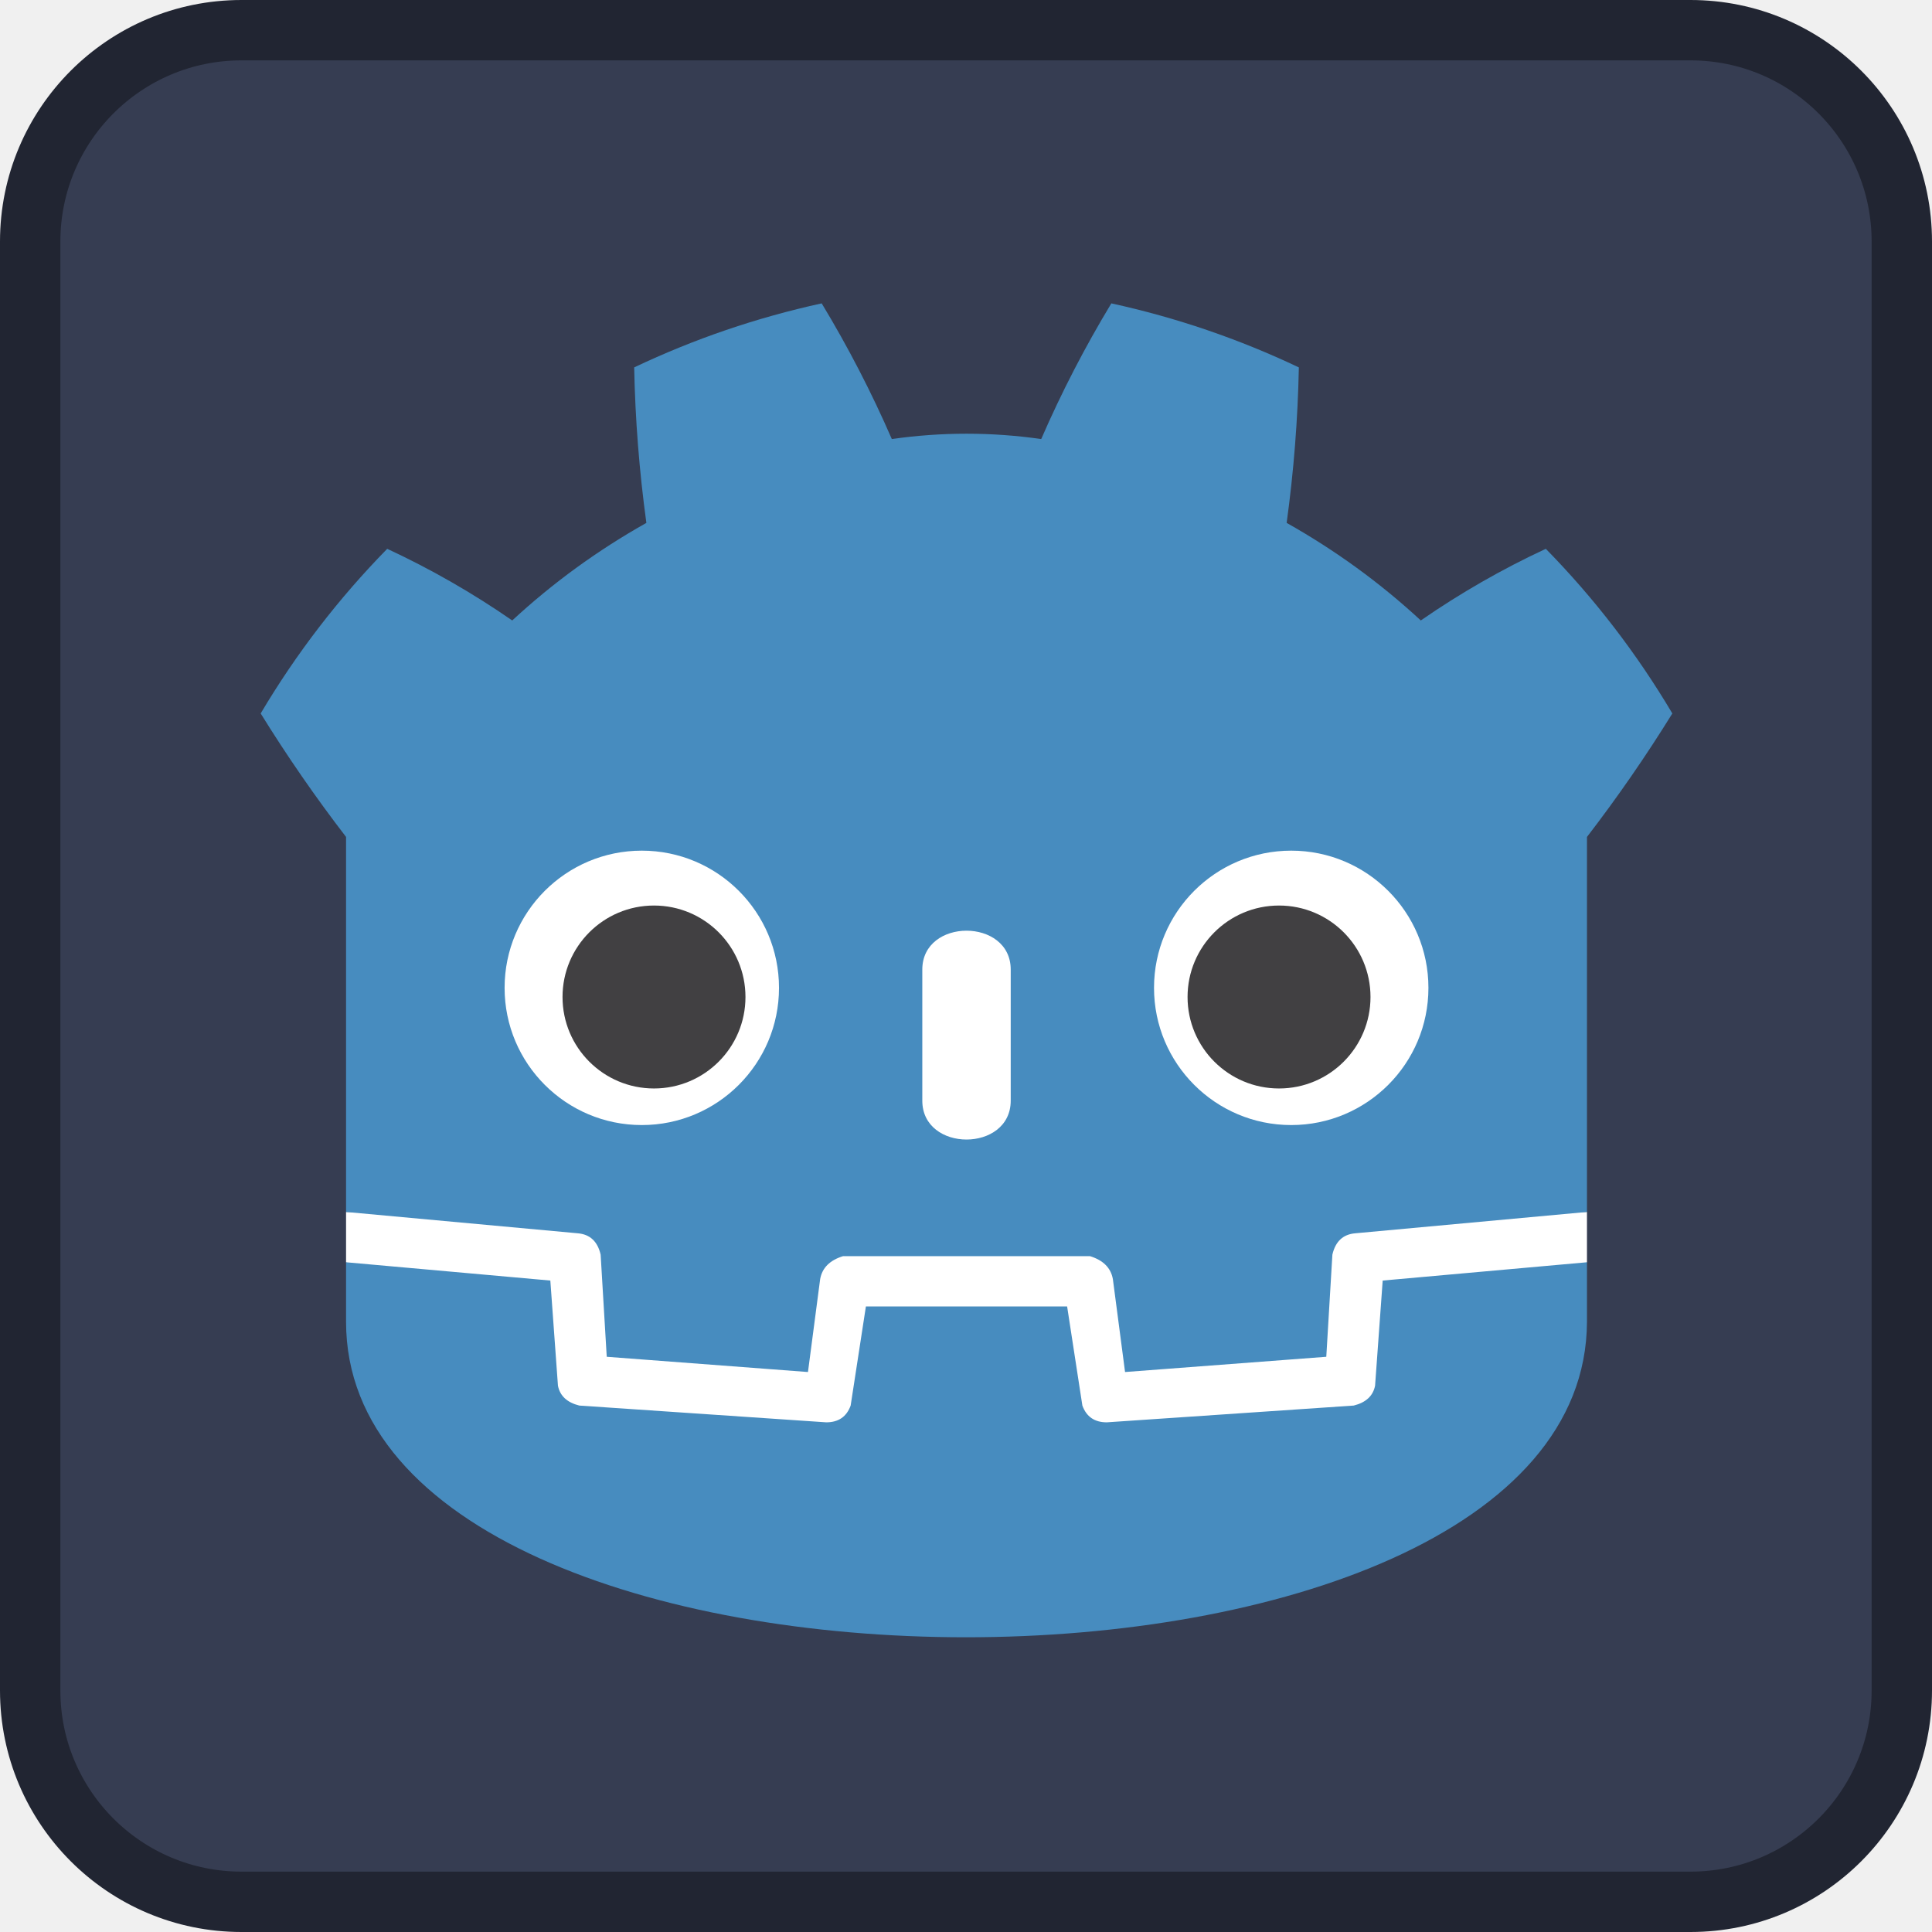
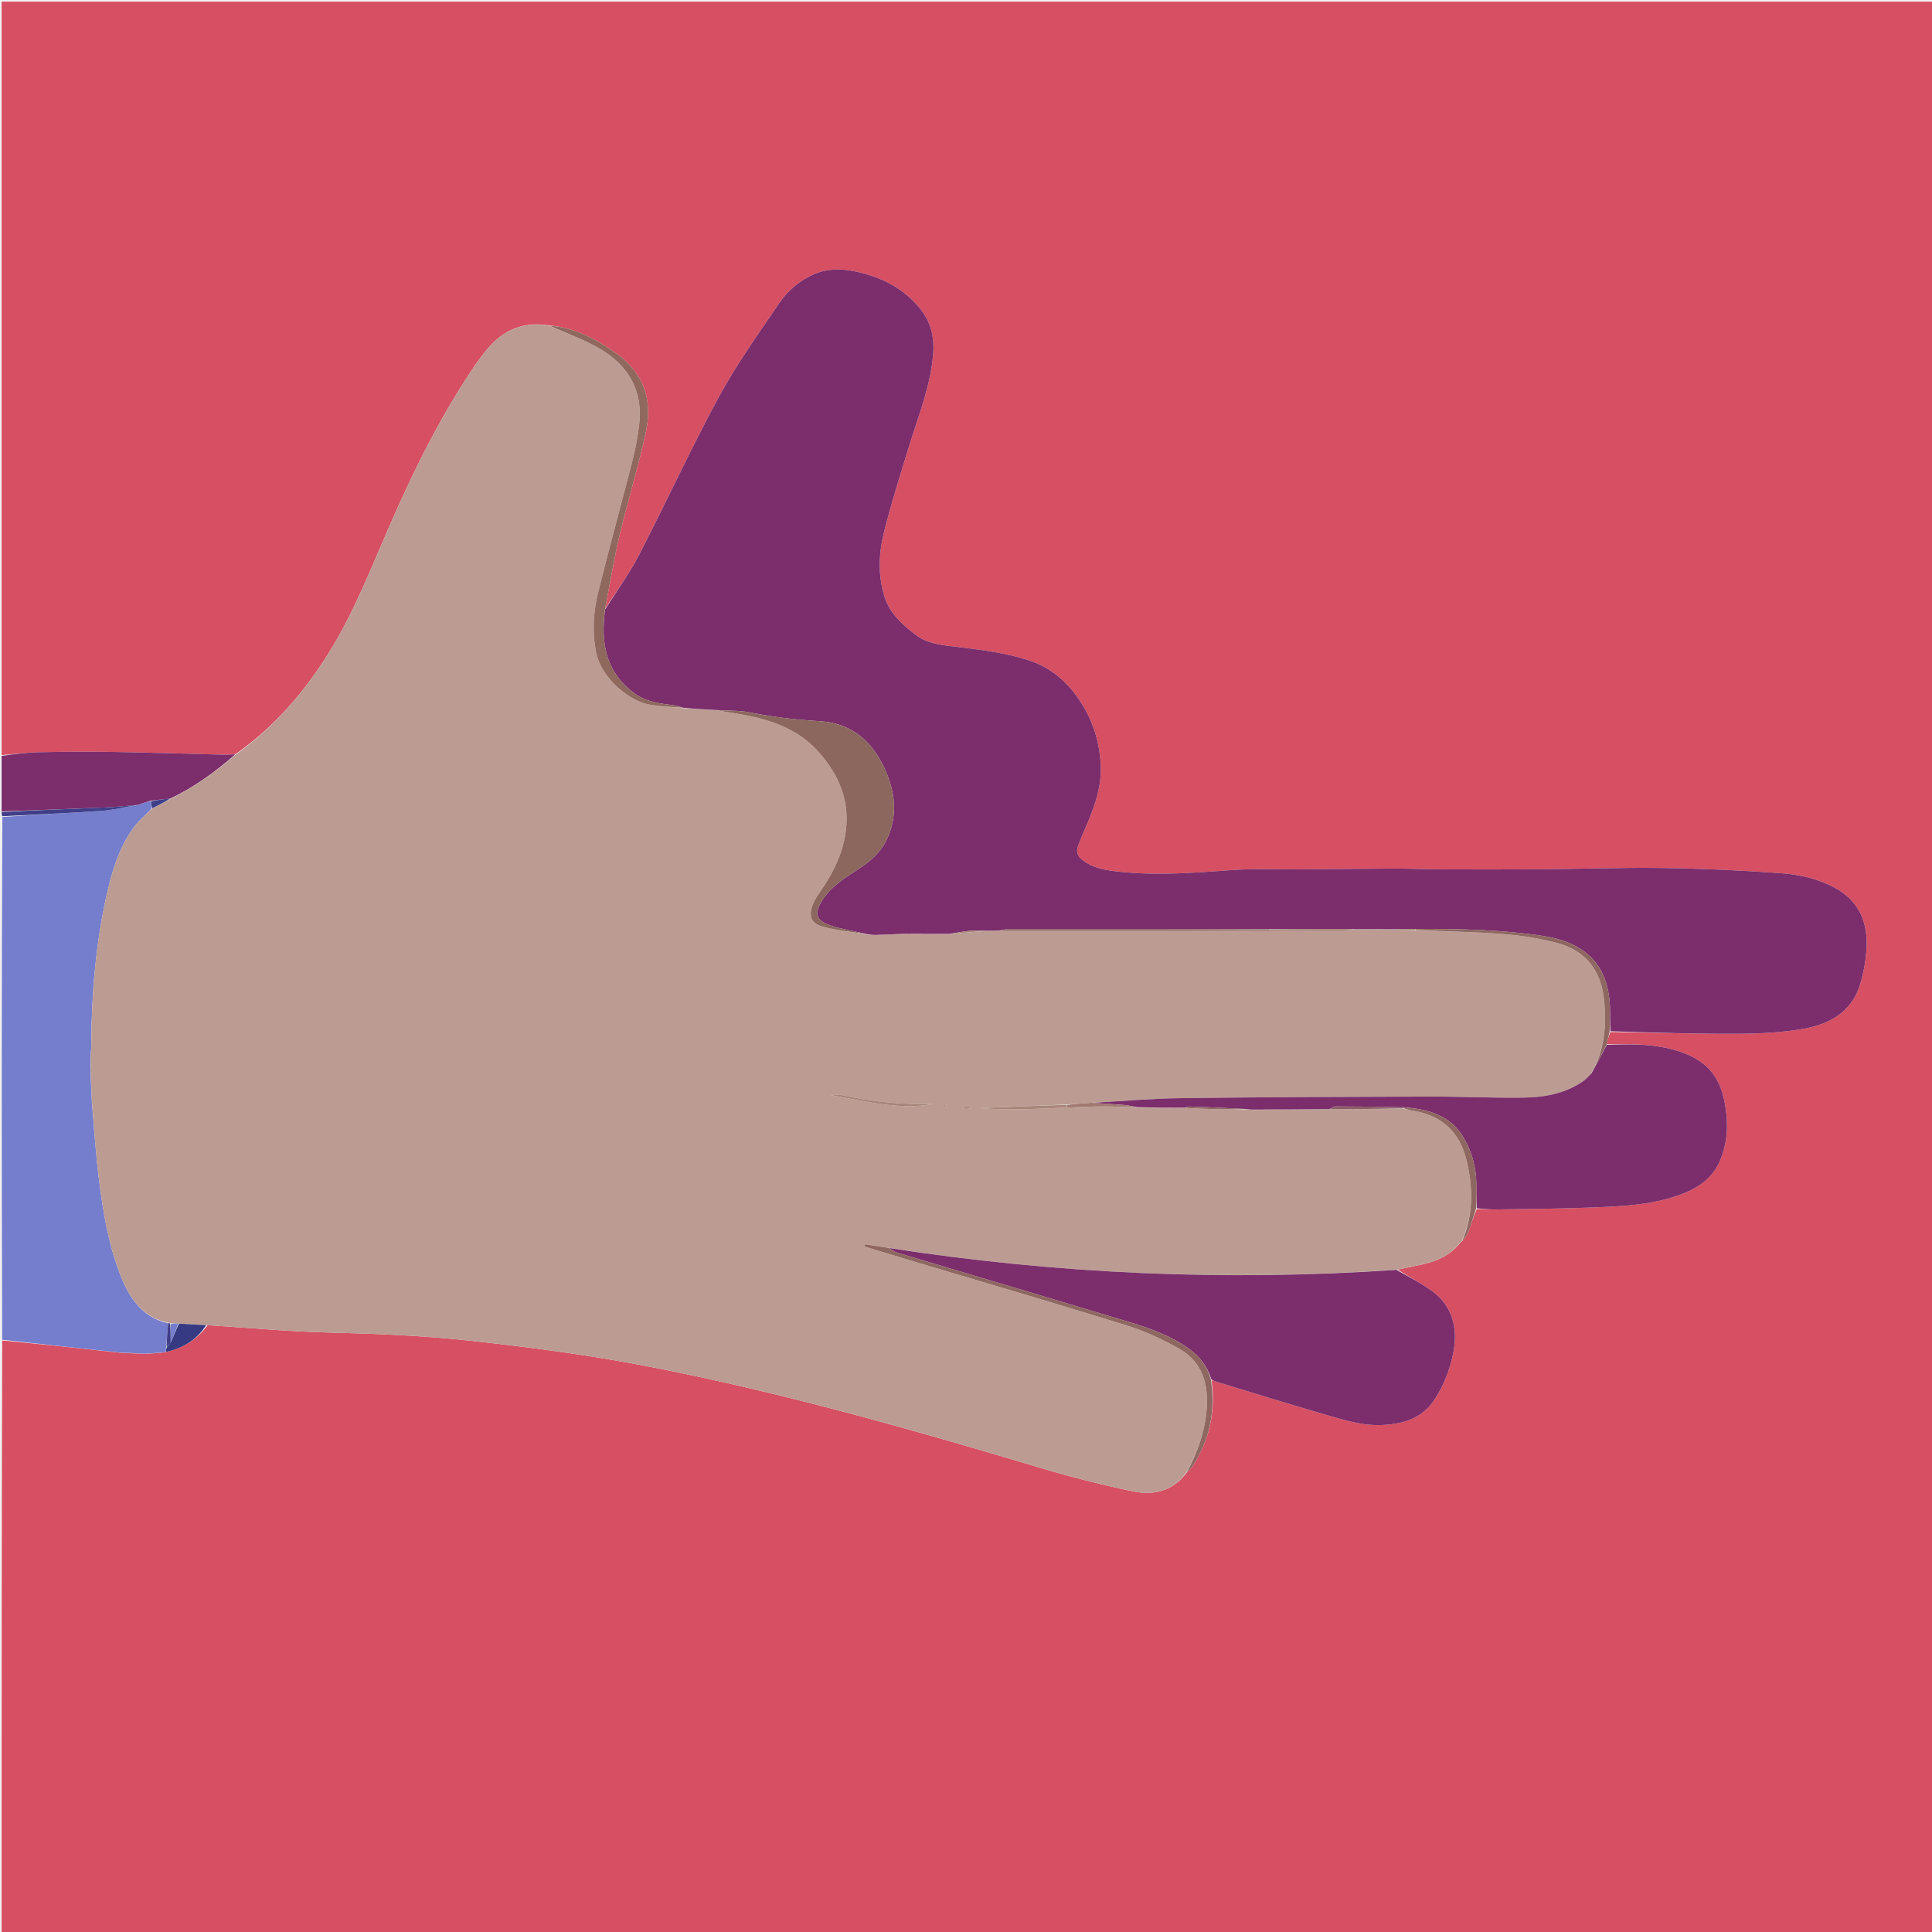
- <svg xmlns="http://www.w3.org/2000/svg" width="128" height="128">
-   <rect width="124" height="124" x="2" y="2" fill="#363d52" stroke="#212532" stroke-width="4" rx="14" />
-   <g fill="#fff" transform="translate(12.322 12.322)scale(.101)">
-     <path d="M105 673v33q407 354 814 0v-33z" />
-     <path fill="#478cbf" d="m105 673 152 14q12 1 15 14l4 67 132 10 8-61q2-11 15-15h162q13 4 15 15l8 61 132-10 4-67q3-13 15-14l152-14V427q30-39 56-81-35-59-83-108-43 20-82 47-40-37-88-64 7-51 8-102-59-28-123-42-26 43-46 89-49-7-98 0-20-46-46-89-64 14-123 42 1 51 8 102-48 27-88 64-39-27-82-47-48 49-83 108 26 42 56 81zm0 33v39c0 276 813 276 814 0v-39l-134 12-5 69q-2 10-14 13l-162 11q-12 0-16-11l-10-65H446l-10 65q-4 11-16 11l-162-11q-12-3-14-13l-5-69z" />
-     <path d="M483 600c0 34 58 34 58 0v-86c0-34-58-34-58 0z" />
-     <circle cx="725" cy="526" r="90" />
-     <circle cx="299" cy="526" r="90" />
-   </g>
-   <g fill="#414042" transform="translate(12.322 12.322)scale(.101)">
-     <circle cx="307" cy="532" r="60" />
-     <circle cx="717" cy="532" r="60" />
-   </g>
+ <svg xmlns="http://www.w3.org/2000/svg" version="1.1" id="Layer_1" x="0px" y="0px" width="100%" viewBox="0 0 1200 1200" enable-background="new 0 0 1200 1200" xml:space="preserve">
+   <path fill="#D74F63" opacity="1" stroke="none" d=" M1,469   C1,313.014 1,157.029 1,1.022   C400.948,1.022 800.897,1.022 1200.923,1.022   C1200.923,400.911 1200.923,800.822 1200.923,1200.867   C801,1200.867 401,1200.867 1,1200.872   C1,1078.223 1,955.567 1.373,832.605   C25.864,834.88 49.981,837.463 74.464,840.179   C78.151,840.424 81.474,840.536 85.257,840.699   C87.877,840.727 90.036,840.705 92.607,840.759   C95.958,840.571 98.895,840.308 102.124,839.993   C102.598,839.866 102.781,839.791 103.332,839.654   C114.075,837.246 122.467,831.914 128.95,823.1   C154.453,824.695 179.529,827.068 204.647,827.666   C233.469,828.353 262.166,829.551 290.875,832.622   C329.834,836.79 368.591,841.981 407.021,849.58   C487.549,865.504 566.411,887.818 644.972,911.354   C664.248,917.129 683.811,922.142 703.502,926.267   C716.08,928.901 728.187,926.537 736.889,914.872   C738.339,913.533 739.621,912.439 740.505,911.086   C751.295,894.572 755.211,876.554 752.507,857.131   C753.632,857.522 754.389,857.883 755.182,858.123   C777.728,864.966 800.219,872.001 822.852,878.544   C834.622,881.946 846.422,885.787 858.962,885.094   C871.907,884.379 883.374,880.978 891.079,869.188   C896.82,860.404 900.381,851.065 902.55,840.824   C906.152,823.814 901.014,810.637 890.189,802.447   C883.23,797.181 875.269,793.238 868.125,788.554   C874.485,787.151 880.544,786.148 886.453,784.58   C894.079,782.557 901.011,779.131 906.369,772.687   C907.079,772.037 907.537,771.489 907.994,770.974   C907.992,771.007 907.927,770.996 908.224,770.823   C909.622,769.051 911.079,767.589 911.752,765.828   C913.617,760.95 915.155,755.948 917.22,750.936   C922.078,750.987 926.541,751.253 930.998,751.18   C950.773,750.856 970.562,750.785 990.318,749.948   C1009.415,749.139 1028.61,748.31 1046.671,740.833   C1056.53,736.752 1064.329,730.629 1068.561,720.345   C1072.211,711.476 1073.268,702.316 1072.376,692.994   C1070.402,672.381 1063.532,658.872 1040.002,652.139   C1026.226,648.196 1012.112,648.487 998.001,648.58   C998.593,645.812 999.175,643.432 1000.24,641.011   C1027.142,641.398 1053.562,642.237 1079.977,642.084   C1093.704,642.004 1107.628,641.302 1121.087,638.834   C1136.741,635.964 1150.169,628.198 1155.249,611.671   C1157.664,603.815 1159.146,595.408 1159.381,587.202   C1159.839,571.204 1153.519,558.51 1138.605,550.855   C1128.332,545.582 1117.2,543.131 1106.028,542.339   C1081.497,540.599 1056.892,539.472 1032.302,539.121   C1007.11,538.762 981.902,539.722 956.699,539.927   C936.465,540.091 916.228,540.048 895.992,539.979   C886.006,539.944 876.02,539.473 866.034,539.496   C847.578,539.538 829.124,539.813 810.668,539.962   C795.376,540.085 780.022,539.338 764.804,540.454   C740.386,542.244 716.045,544.119 691.623,541.011   C684.643,540.123 677.978,538.597 672.17,534.084   C668.897,531.542 668.376,528.654 669.601,525.328   C671.551,520.03 673.95,514.899 676.095,509.672   C680.533,498.858 684.137,487.923 683.69,475.926   C683.162,461.748 679.181,448.603 671.701,436.789   C664.097,424.778 654.058,415.303 640.065,410.533   C625.124,405.44 609.653,403.673 594.134,401.777   C585.156,400.68 576.055,400.044 568.31,394.024   C560.132,387.665 552.574,380.783 549.422,370.766   C545.387,357.941 545.673,344.512 548.81,331.69   C553.351,313.136 559.159,294.879 564.798,276.61   C570.581,257.876 578.03,239.623 579.611,219.772   C580.429,209.494 578.174,200.163 571.823,192.123   C561.544,179.111 547.341,172.033 531.633,168.68   C523.199,166.879 514.088,166.591 505.586,170.318   C496.619,174.249 489.298,180.486 483.961,188.345   C470.983,207.459 457.439,226.363 446.45,246.615   C429.077,278.631 413.916,311.841 397.174,344.212   C391.017,356.117 383.028,367.075 375.875,377.977   C378.896,362.169 381.445,346.738 385.052,331.558   C390.087,310.364 396.609,289.508 401.195,268.228   C405.383,248.797 400.031,231.845 383.201,219.822   C370.498,210.747 356.984,203.385 340.517,202.03   C323.49,199.488 310.848,206.03 300.957,218.917   C299.029,221.428 297.05,223.907 295.271,226.521   C273.899,257.923 257.129,291.788 241.988,326.507   C230.338,353.223 219.801,380.464 204.31,405.342   C189.008,429.916 170.426,451.496 146.354,468.385   C143.636,468.483 141.316,468.804 139.005,468.749   C116.412,468.202 93.823,467.431 71.227,467.058   C55.779,466.803 40.318,466.882 24.871,467.199   C16.905,467.363 8.956,468.373 1,469  z" />
+   <path fill="#757DCD" opacity="1" stroke="none" d=" M102.964,839.717   C102.781,839.791 102.598,839.866 101.706,839.951   C98.062,840.202 95.128,840.442 92.194,840.683   C90.036,840.705 87.877,840.727 84.908,840.556   C80.765,840.258 77.432,840.152 74.099,840.046   C49.981,837.463 25.864,834.88 1.373,832.149   C1,723.979 1,615.958 1.468,507.448   C22.285,505.896 42.651,505.07 62.975,503.651   C70.684,503.112 78.297,501.205 85.977,499.961   C86,500 85.954,499.922 86.214,499.894   C86.928,499.632 87.382,499.399 88.17,499.072   C90.235,498.442 91.965,497.906 93.755,497.763   C93.94,499.5 94.065,500.844 93.989,502.453   C90.309,506.287 86.402,509.534 83.427,513.484   C74,525.998 69.657,540.852 66.297,555.733   C59.379,586.369 56.882,617.571 56.635,649.093   C56.53,649.523 56.575,649.803 56.697,650.443   C56.536,652.826 56.396,654.833 56.196,657.27   C56.17,658.851 56.203,660.003 56.253,661.523   C56.263,662.87 56.256,663.85 56.189,665.31   C56.43,671.874 56.731,677.958 57.05,684.475   C58.433,700.261 59.378,715.666 61.264,730.954   C63.769,751.273 67.01,771.594 74.317,790.788   C79.785,805.153 87.638,818.196 104.465,821.926   C103.896,827.146 103.557,832.072 103.14,837.332   C103.03,838.35 102.997,839.033 102.964,839.717  z" />
+   <path fill="#7C2D6C" opacity="1" stroke="none" d=" M93.694,497.37   C91.965,497.906 90.235,498.442 87.922,499.115   C86.877,499.476 86.416,499.699 85.954,499.922   C85.954,499.922 86,500 85.523,499.954   C78.762,500.458 72.488,501.248 66.191,501.516   C44.465,502.442 22.731,503.187 1,504   C1,492.646 1,481.292 1,469.469   C8.956,468.373 16.905,467.363 24.871,467.199   C40.318,466.882 55.779,466.803 71.227,467.058   C93.823,467.431 116.412,468.202 139.005,468.749   C141.316,468.804 143.636,468.483 146.157,468.594   C133.784,479.259 120.742,488.98 105.656,496.048   C101.44,496.393 97.567,496.881 93.694,497.37  z" />
+   <path fill="#403E89" opacity="1" stroke="none" d=" M1,504.375   C22.731,503.187 44.465,502.442 66.191,501.516   C72.488,501.248 78.762,500.458 85.5,499.915   C78.297,501.205 70.684,503.112 62.975,503.651   C42.651,505.07 22.285,505.896 1.468,506.979   C1,506.25 1,505.5 1,504.375  z" />
+   <path fill="#BC9C92" opacity="1" stroke="none" d=" M105.999,496.192   C120.742,488.98 133.784,479.259 146.559,468.643   C170.426,451.496 189.008,429.916 204.31,405.342   C219.801,380.464 230.338,353.223 241.988,326.507   C257.129,291.788 273.899,257.923 295.271,226.521   C297.05,223.907 299.029,221.428 300.957,218.917   C310.848,206.03 323.49,199.488 340.816,202.237   C352.163,207.215 363.315,211.031 373.199,216.962   C390.193,227.159 399.297,242.454 397.082,262.928   C396.244,270.671 394.802,278.414 392.875,285.963   C385.918,313.22 378.371,340.329 371.6,367.631   C368.549,379.933 367.697,392.546 370.279,405.226   C373.682,421.945 391.677,435.792 403.66,437.686   C410.391,438.749 417.225,439.16 424.475,439.886   C431.633,440.278 438.328,440.648 445.376,441.179   C449.338,441.918 452.945,442.512 456.557,443.074   C476.312,446.147 495.035,451.701 508.773,467.397   C520.687,481.009 527.654,496.464 525.47,515.287   C523.825,529.472 517.817,541.592 509.962,553.11   C508.006,555.979 505.957,558.919 504.735,562.125   C502.101,569.03 503.887,573.67 511.057,575.568   C519.952,577.922 529.217,578.879 538.703,580.461   C540.611,580.564 542.138,580.646 544.157,580.804   C554.445,580.644 564.24,580.406 574.499,580.147   C579.968,580.082 584.973,580.038 590.426,580.035   C597.924,579.467 604.973,578.857 612.467,578.211   C615.576,578.098 618.242,578.021 621.381,578.02   C677.545,578.023 733.235,577.952 789.398,577.929   C804.99,577.977 820.11,578.003 835.229,577.937   C837.188,577.929 839.144,577.443 841.401,577.172   C842.1,577.169 842.499,577.174 843.276,577.338   C847.47,577.388 851.287,577.28 855.549,577.157   C858.963,577.155 861.933,577.168 865.285,577.344   C870.143,577.61 874.618,577.714 879.553,577.839   C897.959,578.569 915.946,578.75 933.835,580.174   C945.355,581.09 957.005,582.856 968.108,585.979   C985.215,590.792 994.375,602.973 996.298,620.799   C998.056,637.094 996.484,652.643 988.011,667.024   C988.026,667.02 988.023,666.992 987.813,667.122   C987.346,667.469 987.156,667.734 987.018,668.024   C987.002,668 987.05,668.034 986.836,668.154   C986.354,668.477 986.156,668.735 986.016,669.024   C986.003,669.002 986.047,669.03 985.83,669.148   C985.341,669.466 985.138,669.721 985.01,670.025   C985.018,670.019 985.032,670.006 984.804,670.111   C984.364,670.469 984.151,670.722 983.967,670.986   C983.995,670.996 983.985,670.938 983.741,671.045   C983.248,671.405 982.999,671.656 982.463,672.087   C971.205,679.644 958.634,681.597 945.936,681.762   C926.32,682.017 906.692,681.04 887.07,681.095   C835.793,681.239 784.513,681.427 733.241,682.094   C714.812,682.334 696.401,683.992 677.543,684.965   C672.405,685.304 667.705,685.681 662.563,686.047   C644.183,686.771 626.246,687.507 608.31,688.243   C617.273,689.009 626.225,689.148 635.171,688.97   C644.133,688.793 653.089,688.299 662.486,687.951   C670.354,687.687 677.784,687.212 685.214,687.206   C692.151,687.2 699.088,687.693 706.492,687.956   C716.635,687.971 726.312,687.996 736.372,688.165   C743.572,688.539 750.388,688.847 757.207,688.98   C762.834,689.089 768.465,688.99 774.473,689.011   C775.864,689.093 776.876,689.147 778.273,689.37   C785.802,689.423 792.947,689.309 800.555,689.17   C809.341,689.06 817.664,688.974 826.427,688.924   C841.901,688.879 856.936,688.797 872.366,688.811   C874.395,689.234 876.018,689.613 877.66,689.883   C895.301,692.782 906.451,702.819 910.769,720.2   C915.043,737.401 915.24,754.421 907.927,770.996   C907.927,770.996 907.992,771.007 907.75,771.097   C907.045,771.721 906.582,772.255 906.118,772.789   C901.011,779.131 894.079,782.557 886.453,784.58   C880.544,786.148 874.485,787.151 867.705,788.578   C761.433,795.966 656.46,791.324 551.601,775.029   C546.557,774.231 541.896,773.555 537.235,772.879   C537.14,773.325 537.045,773.771 536.95,774.218   C548.519,777.726 560.077,781.272 571.66,784.736   C614.384,797.512 657.208,809.963 699.782,823.219   C711.112,826.746 722.142,831.9 732.49,837.755   C746.026,845.414 750.433,858.416 749.603,873.495   C748.78,888.455 743.869,902.101 736.535,914.997   C728.187,926.537 716.08,928.901 703.502,926.267   C683.811,922.142 664.248,917.129 644.972,911.354   C566.411,887.818 487.549,865.504 407.021,849.58   C368.591,841.981 329.834,836.79 290.875,832.622   C262.166,829.551 233.469,828.353 204.647,827.666   C179.529,827.068 154.453,824.695 128.439,823.068   C122.038,822.743 116.557,822.456 110.668,822.092   C108.88,822.022 107.501,822.027 105.767,821.926   C105.172,821.758 104.933,821.695 104.695,821.631   C87.638,818.196 79.785,805.153 74.317,790.788   C67.01,771.594 63.769,751.273 61.264,730.954   C59.378,715.666 58.433,700.261 57.093,684.003   C56.827,677.009 56.538,670.919 56.249,664.83   C56.256,663.85 56.263,662.87 56.393,661.231   C56.429,659.328 56.342,658.084 56.255,656.84   C56.396,654.833 56.536,652.826 56.711,650.165   C56.726,649.327 56.706,649.142 56.686,648.958   C56.882,617.571 59.379,586.369 66.297,555.733   C69.657,540.852 74,525.998 83.427,513.484   C86.402,509.534 90.309,506.287 94.331,502.355   C98.582,500.059 102.291,498.125 105.999,496.192  M522.291,680.122   C520.075,680.122 517.859,680.122 515.643,680.122   C536.953,683.852 557.977,689.664 579.841,685.73   C560.701,686.184 541.798,684.454 522.291,680.122  M600.53,688.845   C601.209,688.673 601.889,688.502 602.568,688.33   C602.539,688.062 602.511,687.793 602.482,687.525   C600.977,687.525 599.473,687.525 597.968,687.525   C597.929,687.714 597.891,687.903 597.853,688.093   C598.554,688.331 599.255,688.569 600.53,688.845  M586.94,687.698   C587.018,687.249 587.096,686.799 587.175,686.349   C586.571,686.438 585.967,686.527 585.363,686.615   C585.733,686.991 586.103,687.367 586.94,687.698  z" />
+   <path fill="#7B2D6C" opacity="1" stroke="none" d=" M864.903,577.181   C861.933,577.168 858.963,577.155 855.083,577.071   C850.415,577.06 846.657,577.12 842.899,577.179   C842.499,577.174 842.1,577.169 840.929,577.087   C823.132,577.048 806.108,577.087 788.611,577.082   C734.016,577.045 679.893,577.045 625.771,577.096   C624.15,577.098 622.529,577.65 620.908,577.945   C618.242,578.021 615.576,578.098 612.003,578.126   C608.319,578.063 605.519,577.806 602.774,578.09   C598.489,578.532 594.241,579.341 589.978,579.994   C584.973,580.038 579.968,580.082 574.061,580.082   C571.095,580.004 569.032,579.969 566.847,579.867   C566.446,579.713 566.176,579.741 565.453,579.871   C557.881,580.149 550.773,580.438 543.664,580.727   C542.138,580.646 540.611,580.564 538.436,580.206   C530.519,578.3 523.071,577.219 516.026,574.908   C506.545,571.798 505.583,567.101 511.072,558.696   C516.664,550.133 525.076,545.121 533.277,539.737   C540.304,535.125 546.638,529.842 550.476,522.079   C557.318,508.236 556.39,494.152 550.784,480.449   C543.209,461.933 530.32,449.257 509.239,447.955   C494.773,447.061 480.481,445.472 466.258,442.577   C459.36,441.173 452.113,441.484 445.024,441.018   C438.328,440.648 431.633,440.278 424.248,439.602   C421.836,438.865 420.137,438.242 418.387,438.031   C409.615,436.97 400.925,435.896 393.521,430.269   C375.969,416.93 373.017,398.709 375.875,378.466   C383.028,367.075 391.017,356.117 397.174,344.212   C413.916,311.841 429.077,278.631 446.45,246.615   C457.439,226.363 470.983,207.459 483.961,188.345   C489.298,180.486 496.619,174.249 505.586,170.318   C514.088,166.591 523.199,166.879 531.633,168.68   C547.341,172.033 561.544,179.111 571.823,192.123   C578.174,200.163 580.429,209.494 579.611,219.772   C578.03,239.623 570.581,257.876 564.798,276.61   C559.159,294.879 553.351,313.136 548.81,331.69   C545.673,344.512 545.387,357.941 549.422,370.766   C552.574,380.783 560.132,387.665 568.31,394.024   C576.055,400.044 585.156,400.68 594.134,401.777   C609.653,403.673 625.124,405.44 640.065,410.533   C654.058,415.303 664.097,424.778 671.701,436.789   C679.181,448.603 683.162,461.748 683.69,475.926   C684.137,487.923 680.533,498.858 676.095,509.672   C673.95,514.899 671.551,520.03 669.601,525.328   C668.376,528.654 668.897,531.542 672.17,534.084   C677.978,538.597 684.643,540.123 691.623,541.011   C716.045,544.119 740.386,542.244 764.804,540.454   C780.022,539.338 795.376,540.085 810.668,539.962   C829.124,539.813 847.578,539.538 866.034,539.496   C876.02,539.473 886.006,539.944 895.992,539.979   C916.228,540.048 936.465,540.091 956.699,539.927   C981.902,539.722 1007.11,538.762 1032.302,539.121   C1056.892,539.472 1081.497,540.599 1106.028,542.339   C1117.2,543.131 1128.332,545.582 1138.605,550.855   C1153.519,558.51 1159.839,571.204 1159.381,587.202   C1159.146,595.408 1157.664,603.815 1155.249,611.671   C1150.169,628.198 1136.741,635.964 1121.087,638.834   C1107.628,641.302 1093.704,642.004 1079.977,642.084   C1053.562,642.237 1027.142,641.398 1000.273,640.536   C999.869,634.776 1000.203,629.434 999.905,624.128   C999.188,611.36 995.268,599.883 984.841,591.65   C976.769,585.275 967.096,582.591 957.146,581.136   C931.232,577.348 905.125,576.852 878.527,577.005   C873.676,577.05 869.289,577.116 864.903,577.181  z" />
+   <path fill="#7C2D6C" opacity="1" stroke="none" d=" M551.985,775.152   C656.46,791.324 761.433,795.966 867.338,788.726   C875.269,793.238 883.23,797.181 890.189,802.447   C901.014,810.637 906.152,823.814 902.55,840.824   C900.381,851.065 896.82,860.404 891.079,869.188   C883.374,880.978 871.907,884.379 858.962,885.094   C846.422,885.787 834.622,881.946 822.852,878.544   C800.219,872.001 777.728,864.966 755.182,858.123   C754.389,857.883 753.632,857.522 752.425,856.761   C749.837,848.593 745.177,842.628 738.818,837.993   C727.745,829.92 715.013,825.274 702.098,821.371   C653.934,806.812 605.675,792.565 557.475,778.123   C555.523,777.538 553.809,776.16 551.985,775.152  z" />
+   <path fill="#7C2D6C" opacity="1" stroke="none" d=" M735.988,688.022   C726.312,687.996 716.635,687.971 706.218,687.71   C703.07,687.086 700.675,686.527 698.252,686.337   C691.501,685.811 684.739,685.438 677.982,685.004   C696.401,683.992 714.812,682.334 733.241,682.094   C784.513,681.427 835.793,681.239 887.07,681.095   C906.692,681.04 926.32,682.017 945.936,681.762   C958.634,681.597 971.205,679.644 982.704,671.971   C983.483,671.43 983.734,671.184 983.985,670.938   C983.985,670.938 983.995,670.996 984.186,670.869   C984.656,670.551 984.875,670.306 985.032,670.006   C985.032,670.006 985.018,670.019 985.226,669.906   C985.706,669.592 985.909,669.337 986.047,669.03   C986.047,669.03 986.003,669.002 986.228,668.901   C986.717,668.595 986.916,668.34 987.05,668.034   C987.05,668.034 987.002,668 987.228,667.894   C987.714,667.573 987.904,667.307 988.023,666.992   C988.023,666.992 988.026,667.02 988.335,666.917   C991.761,660.865 994.876,654.916 997.992,648.967   C1012.112,648.487 1026.226,648.196 1040.002,652.139   C1063.532,658.872 1070.402,672.381 1072.376,692.994   C1073.268,702.316 1072.211,711.476 1068.561,720.345   C1064.329,730.629 1056.53,736.752 1046.671,740.833   C1028.61,748.31 1009.415,749.139 990.318,749.948   C970.562,750.785 950.773,750.856 930.998,751.18   C926.541,751.253 922.078,750.987 917.245,750.468   C916.915,744.904 917.08,739.746 916.974,734.595   C916.771,724.759 914.182,715.461 909.307,706.993   C901.069,692.686 887.171,688.921 871.624,687.714   C857.298,687.43 843.353,687.253 829.407,687.235   C828.268,687.234 827.128,688.311 825.988,688.887   C817.664,688.974 809.341,689.06 800.083,689.092   C792.062,689.093 784.975,689.147 777.889,689.202   C776.876,689.147 775.864,689.093 774.09,688.833   C761.657,688.166 749.987,687.688 738.314,687.28   C737.548,687.253 736.764,687.762 735.988,688.022  z" />
+   <path fill="#8F685E" opacity="1" stroke="none" d=" M375.875,377.977   C373.017,398.709 375.969,416.93 393.521,430.269   C400.925,435.896 409.615,436.97 418.387,438.031   C420.137,438.242 421.836,438.865 423.786,439.581   C417.225,439.16 410.391,438.749 403.66,437.686   C391.677,435.792 373.682,421.945 370.279,405.226   C367.697,392.546 368.549,379.933 371.6,367.631   C378.371,340.329 385.918,313.22 392.875,285.963   C394.802,278.414 396.244,270.671 397.082,262.928   C399.297,242.454 390.193,227.159 373.199,216.962   C363.315,211.031 352.163,207.215 341.283,202.242   C356.984,203.385 370.498,210.747 383.201,219.822   C400.031,231.845 405.383,248.797 401.195,268.228   C396.609,289.508 390.087,310.364 385.052,331.558   C381.445,346.738 378.896,362.169 375.875,377.977  z" />
+   <path fill="#8F6761" opacity="1" stroke="none" d=" M551.601,775.029   C553.809,776.16 555.523,777.538 557.475,778.123   C605.675,792.565 653.934,806.812 702.098,821.371   C715.013,825.274 727.745,829.92 738.818,837.993   C745.177,842.628 749.837,848.593 752.074,856.675   C755.211,876.554 751.295,894.572 740.505,911.086   C739.621,912.439 738.339,913.533 736.889,914.872   C743.869,902.101 748.78,888.455 749.603,873.495   C750.433,858.416 746.026,845.414 732.49,837.755   C722.142,831.9 711.112,826.746 699.782,823.219   C657.208,809.963 614.384,797.512 571.66,784.736   C560.077,781.272 548.519,777.726 536.95,774.218   C537.045,773.771 537.14,773.325 537.235,772.879   C541.896,773.555 546.557,774.231 551.601,775.029  z" />
+   <path fill="#8F6761" opacity="1" stroke="none" d=" M998.001,648.58   C994.876,654.916 991.761,660.865 988.321,666.92   C996.484,652.643 998.056,637.094 996.298,620.799   C994.375,602.973 985.215,590.792 968.108,585.979   C957.005,582.856 945.355,581.09 933.835,580.174   C915.946,578.75 897.959,578.569 879.527,577.642   C879.039,577.423 878.991,577.026 878.991,577.026   C905.125,576.852 931.232,577.348 957.146,581.136   C967.096,582.591 976.769,585.275 984.841,591.65   C995.268,599.883 999.188,611.36 999.905,624.128   C1000.203,629.434 999.869,634.776 999.79,640.576   C999.175,643.432 998.593,645.812 998.001,648.58  z" />
+   <path fill="#8F6761" opacity="1" stroke="none" d=" M872.004,687.863   C887.171,688.921 901.069,692.686 909.307,706.993   C914.182,715.461 916.771,724.759 916.974,734.595   C917.08,739.746 916.915,744.904 916.847,750.526   C915.155,755.948 913.617,760.95 911.752,765.828   C911.079,767.589 909.622,769.051 908.224,770.823   C915.24,754.421 915.043,737.401 910.769,720.2   C906.451,702.819 895.301,692.782 877.66,689.883   C876.018,689.613 874.395,689.234 872.376,688.598   C871.989,688.29 872.004,687.863 872.004,687.863  z" />
+   <path fill="#353A82" opacity="1" stroke="none" d=" M111.076,822.168   C116.557,822.456 122.038,822.743 128.031,823.063   C122.467,831.914 114.075,837.246 103.332,839.654   C102.997,839.033 103.03,838.35 103.427,837.234   C104.529,835.899 105.268,834.997 106.106,833.75   C107.829,829.66 109.452,825.914 111.076,822.168  z" />
+   <path fill="#9280AD" opacity="1" stroke="none" d=" M74.464,840.179   C77.432,840.152 80.765,840.258 84.448,840.506   C81.474,840.536 78.151,840.424 74.464,840.179  z" />
+   <path fill="#9280AD" opacity="1" stroke="none" d=" M92.607,840.759   C95.128,840.442 98.062,840.202 101.415,840.003   C98.895,840.308 95.958,840.571 92.607,840.759  z" />
+   <path fill="#8F6761" opacity="1" stroke="none" d=" M906.369,772.687   C906.582,772.255 907.045,771.721 907.752,771.064   C907.537,771.489 907.079,772.037 906.369,772.687  z" />
+   <path fill="#403E89" opacity="1" stroke="none" d=" M105.656,496.048   C102.291,498.125 98.582,500.059 94.531,502.091   C94.065,500.844 93.94,499.5 93.755,497.763   C97.567,496.881 101.44,496.393 105.656,496.048  z" />
+   <path fill="#403E89" opacity="1" stroke="none" d=" M106.006,834.094   C105.268,834.997 104.529,835.899 103.504,836.9   C103.557,832.072 103.896,827.146 104.465,821.926   C104.933,821.695 105.172,821.758 105.715,822.339   C106.014,826.602 106.01,830.348 106.006,834.094  z" />
+   <path fill="#9280AD" opacity="1" stroke="none" d=" M56.189,665.31   C56.538,670.919 56.827,677.009 57.073,683.57   C56.731,677.958 56.43,671.874 56.189,665.31  z" />
+   <path fill="#9280AD" opacity="1" stroke="none" d=" M56.196,657.27   C56.342,658.084 56.429,659.328 56.376,660.863   C56.203,660.003 56.17,658.851 56.196,657.27  z" />
+   <path fill="#403E89" opacity="1" stroke="none" d=" M86.214,499.894   C86.416,499.699 86.877,499.476 87.587,499.209   C87.382,499.399 86.928,499.632 86.214,499.894  z" />
+   <path fill="#9280AD" opacity="1" stroke="none" d=" M56.635,649.093   C56.706,649.142 56.726,649.327 56.731,649.789   C56.575,649.803 56.53,649.523 56.635,649.093  z" />
+   <path fill="#8C675D" opacity="1" stroke="none" d=" M445.376,441.179   C452.113,441.484 459.36,441.173 466.258,442.577   C480.481,445.472 494.773,447.061 509.239,447.955   C530.32,449.257 543.209,461.933 550.784,480.449   C556.39,494.152 557.318,508.236 550.476,522.079   C546.638,529.842 540.304,535.125 533.277,539.737   C525.076,545.121 516.664,550.133 511.072,558.696   C505.583,567.101 506.545,571.798 516.026,574.908   C523.071,577.219 530.519,578.3 538.055,580.185   C529.217,578.879 519.952,577.922 511.057,575.568   C503.887,573.67 502.101,569.03 504.735,562.125   C505.957,558.919 508.006,555.979 509.962,553.11   C517.817,541.592 523.825,529.472 525.47,515.287   C527.654,496.464 520.687,481.009 508.773,467.397   C495.035,451.701 476.312,446.147 456.557,443.074   C452.945,442.512 449.338,441.918 445.376,441.179  z" />
+   <path fill="#8C5D66" opacity="1" stroke="none" d=" M621.381,578.02   C622.529,577.65 624.15,577.098 625.771,577.096   C679.893,577.045 734.016,577.045 788.571,577.271   C789.004,577.502 788.925,577.88 788.925,577.88   C733.235,577.952 677.545,578.023 621.381,578.02  z" />
+   <path fill="#A88579" opacity="1" stroke="none" d=" M522.729,680.166   C541.798,684.454 560.701,686.184 579.841,685.73   C557.977,689.664 536.953,683.852 515.643,680.122   C517.859,680.122 520.075,680.122 522.729,680.166  z" />
+   <path fill="#A88579" opacity="1" stroke="none" d=" M662.047,687.944   C653.089,688.299 644.133,688.793 635.171,688.97   C626.225,689.148 617.273,689.009 608.31,688.243   C626.246,687.507 644.183,686.771 662.437,686.28   C662.519,686.998 662.283,687.471 662.047,687.944  z" />
+   <path fill="#A07A71" opacity="1" stroke="none" d=" M662.486,687.951   C662.283,687.471 662.519,686.998 662.88,686.291   C667.705,685.681 672.405,685.304 677.543,684.965   C684.739,685.438 691.501,685.811 698.252,686.337   C700.675,686.527 703.07,687.086 705.751,687.721   C699.088,687.693 692.151,687.2 685.214,687.206   C677.784,687.212 670.354,687.687 662.486,687.951  z" />
+   <path fill="#8C5D66" opacity="1" stroke="none" d=" M871.624,687.714   C872.004,687.863 871.989,688.29 871.98,688.503   C856.936,688.797 841.901,688.879 826.427,688.924   C827.128,688.311 828.268,687.234 829.407,687.235   C843.353,687.253 857.298,687.43 871.624,687.714  z" />
+   <path fill="#8F6761" opacity="1" stroke="none" d=" M736.372,688.165   C736.764,687.762 737.548,687.253 738.314,687.28   C749.987,687.688 761.657,688.166 773.711,688.805   C768.465,688.99 762.834,689.089 757.207,688.98   C750.388,688.847 743.572,688.539 736.372,688.165  z" />
+   <path fill="#A07A71" opacity="1" stroke="none" d=" M789.398,577.929   C788.925,577.88 789.004,577.502 789.044,577.314   C806.108,577.087 823.132,577.048 840.629,577.094   C839.144,577.443 837.188,577.929 835.229,577.937   C820.11,578.003 804.99,577.977 789.398,577.929  z" />
+   <path fill="#757DCD" opacity="1" stroke="none" d=" M106.106,833.75   C106.01,830.348 106.014,826.602 106.07,822.444   C107.501,822.027 108.88,822.022 110.668,822.092   C109.452,825.914 107.829,829.66 106.106,833.75  z" />
+   <path fill="#A07A71" opacity="1" stroke="none" d=" M544.157,580.804   C550.773,580.438 557.881,580.149 565.716,579.892   C566.617,579.927 566.793,579.931 566.969,579.934   C569.032,579.969 571.095,580.004 573.597,580.104   C564.24,580.406 554.445,580.644 544.157,580.804  z" />
+   <path fill="#A88579" opacity="1" stroke="none" d=" M590.426,580.035   C594.241,579.341 598.489,578.532 602.774,578.09   C605.519,577.806 608.319,578.063 611.559,578.163   C604.973,578.857 597.924,579.467 590.426,580.035  z" />
+   <path fill="#A07A71" opacity="1" stroke="none" d=" M778.273,689.37   C784.975,689.147 792.062,689.093 799.62,689.116   C792.947,689.309 785.802,689.423 778.273,689.37  z" />
+   <path fill="#A07A71" opacity="1" stroke="none" d=" M878.527,577.005   C878.991,577.026 879.039,577.423 879.066,577.62   C874.618,577.714 870.143,577.61 865.285,577.344   C869.289,577.116 873.676,577.05 878.527,577.005  z" />
+   <path fill="#A88579" opacity="1" stroke="none" d=" M600.243,688.826   C599.255,688.569 598.554,688.331 597.853,688.093   C597.891,687.903 597.929,687.714 597.968,687.525   C599.473,687.525 600.977,687.525 602.482,687.525   C602.511,687.793 602.539,688.062 602.568,688.33   C601.889,688.502 601.209,688.673 600.243,688.826  z" />
+   <path fill="#A07A71" opacity="1" stroke="none" d=" M843.276,577.338   C846.657,577.12 850.415,577.06 854.639,577.086   C851.287,577.28 847.47,577.388 843.276,577.338  z" />
+   <path fill="#A88579" opacity="1" stroke="none" d=" M586.706,687.721   C586.103,687.367 585.733,686.991 585.363,686.615   C585.967,686.527 586.571,686.438 587.175,686.349   C587.096,686.799 587.018,687.249 586.706,687.721  z" />
+   <path fill="#8F6761" opacity="1" stroke="none" d=" M983.741,671.045   C983.734,671.184 983.483,671.43 982.991,671.792   C982.999,671.656 983.248,671.405 983.741,671.045  z" />
+   <path fill="#8F6761" opacity="1" stroke="none" d=" M984.804,670.111   C984.875,670.306 984.656,670.551 984.158,670.859   C984.151,670.722 984.364,670.469 984.804,670.111  z" />
+   <path fill="#8F6761" opacity="1" stroke="none" d=" M985.83,669.148   C985.909,669.337 985.706,669.592 985.219,669.912   C985.138,669.721 985.341,669.466 985.83,669.148  z" />
+   <path fill="#8F6761" opacity="1" stroke="none" d=" M986.836,668.154   C986.916,668.34 986.717,668.595 986.241,668.923   C986.156,668.735 986.354,668.477 986.836,668.154  z" />
+   <path fill="#8F6761" opacity="1" stroke="none" d=" M987.813,667.122   C987.904,667.307 987.714,667.573 987.244,667.918   C987.156,667.734 987.346,667.469 987.813,667.122  z" />
+   <path fill="#8C675D" opacity="1" stroke="none" d=" M566.847,579.867   C566.793,579.931 566.617,579.927 566.179,579.903   C566.176,579.741 566.446,579.713 566.847,579.867  z" />
</svg>
